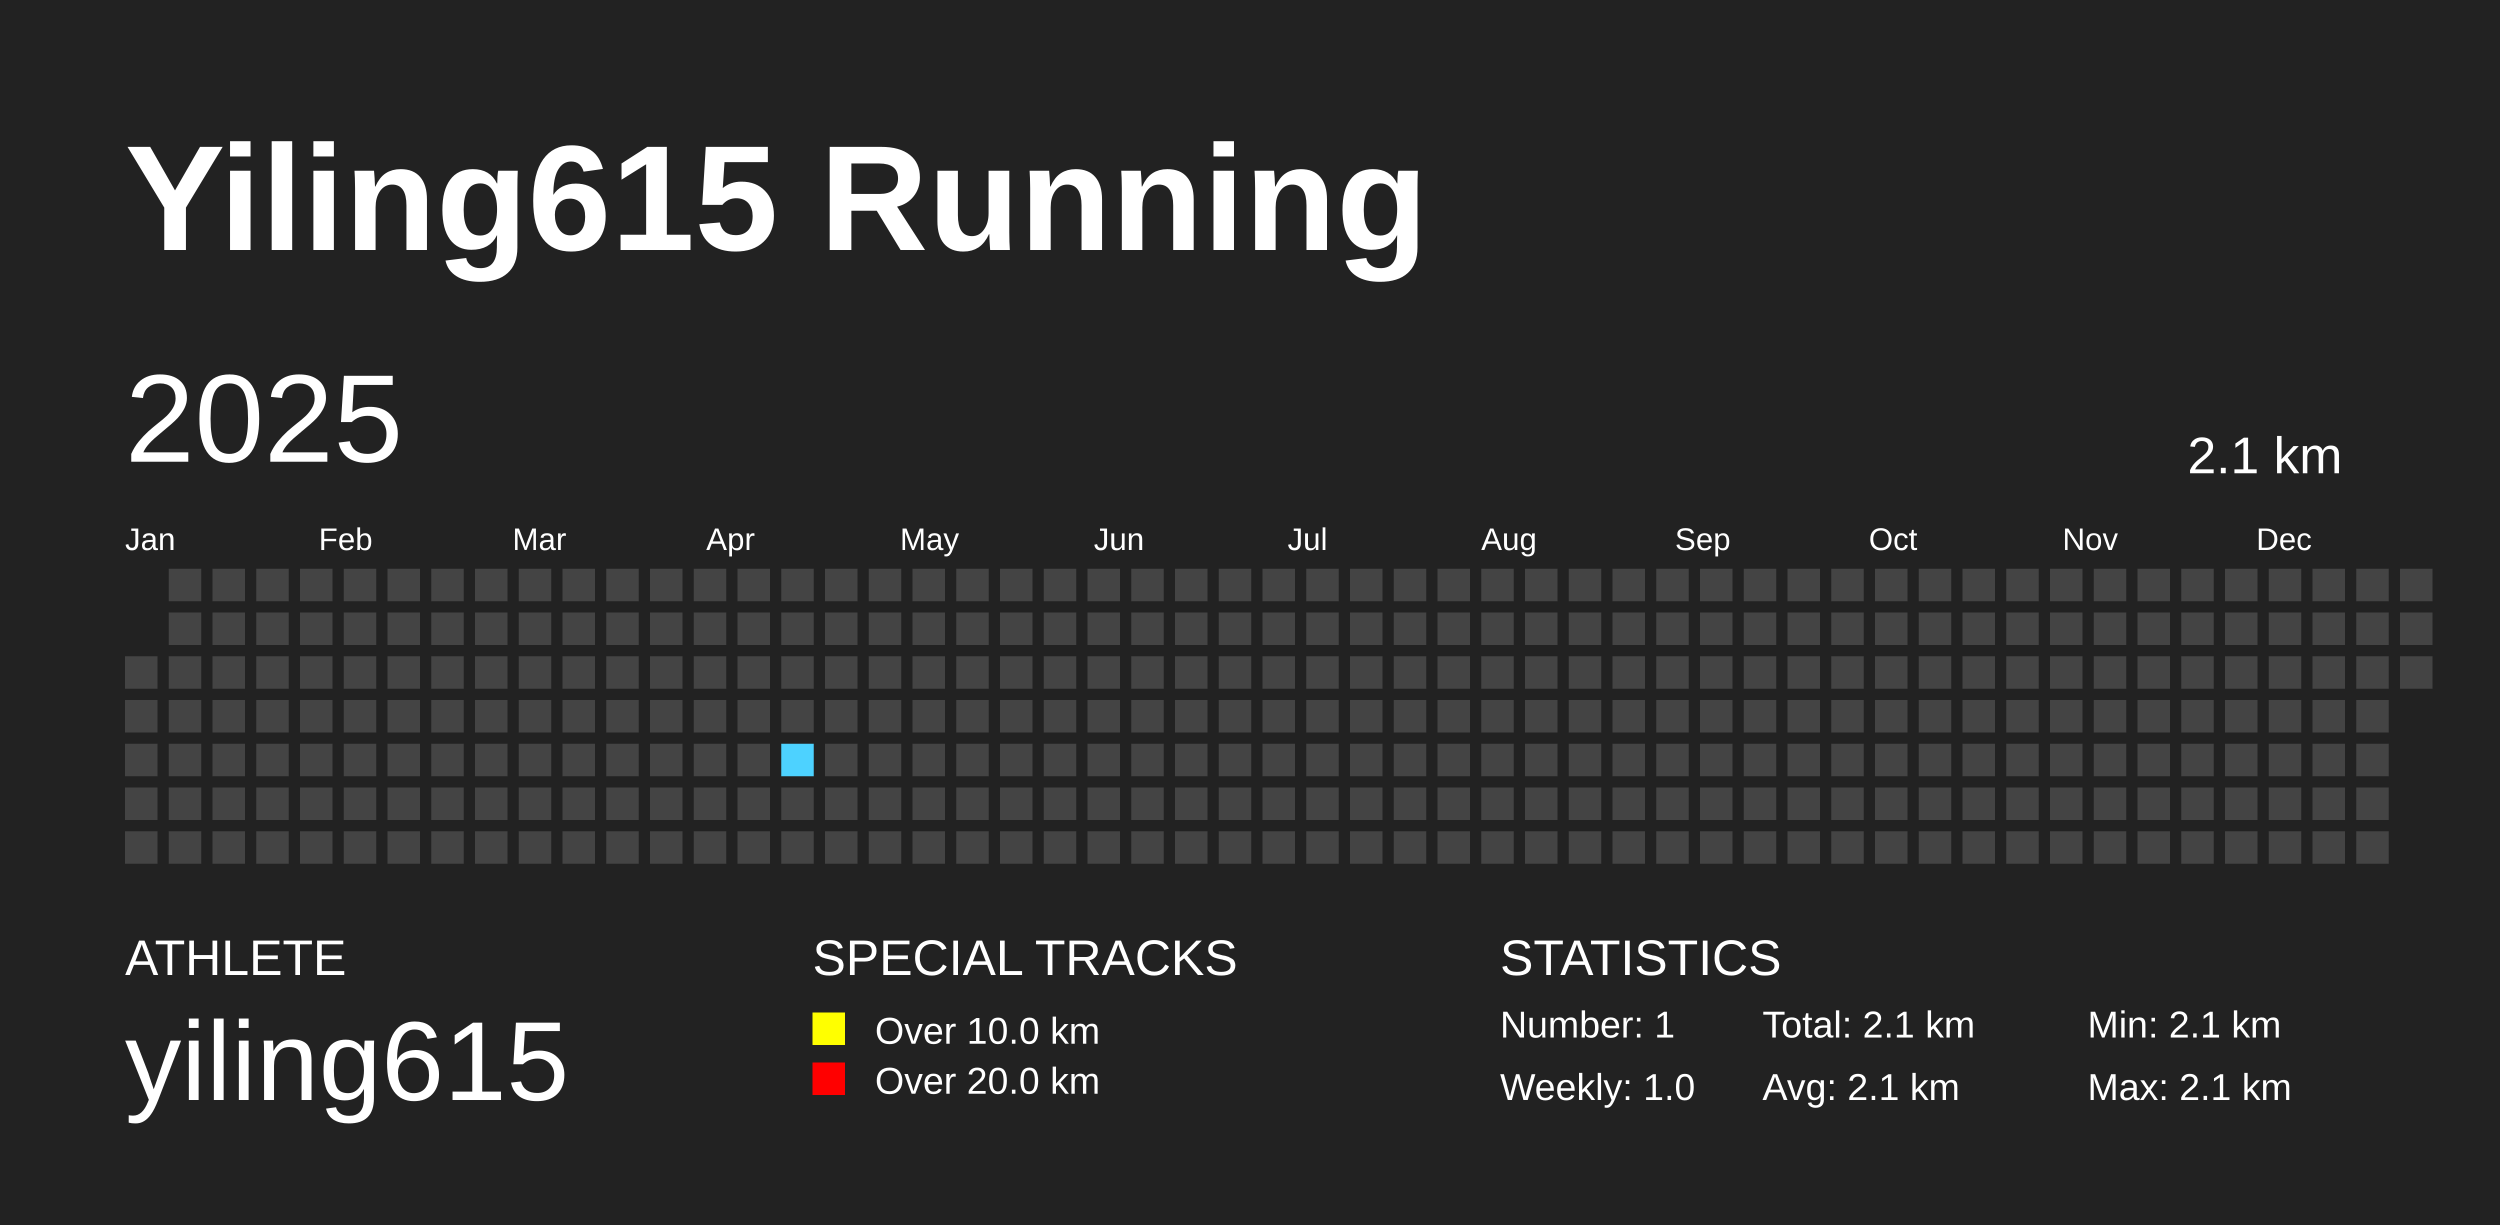
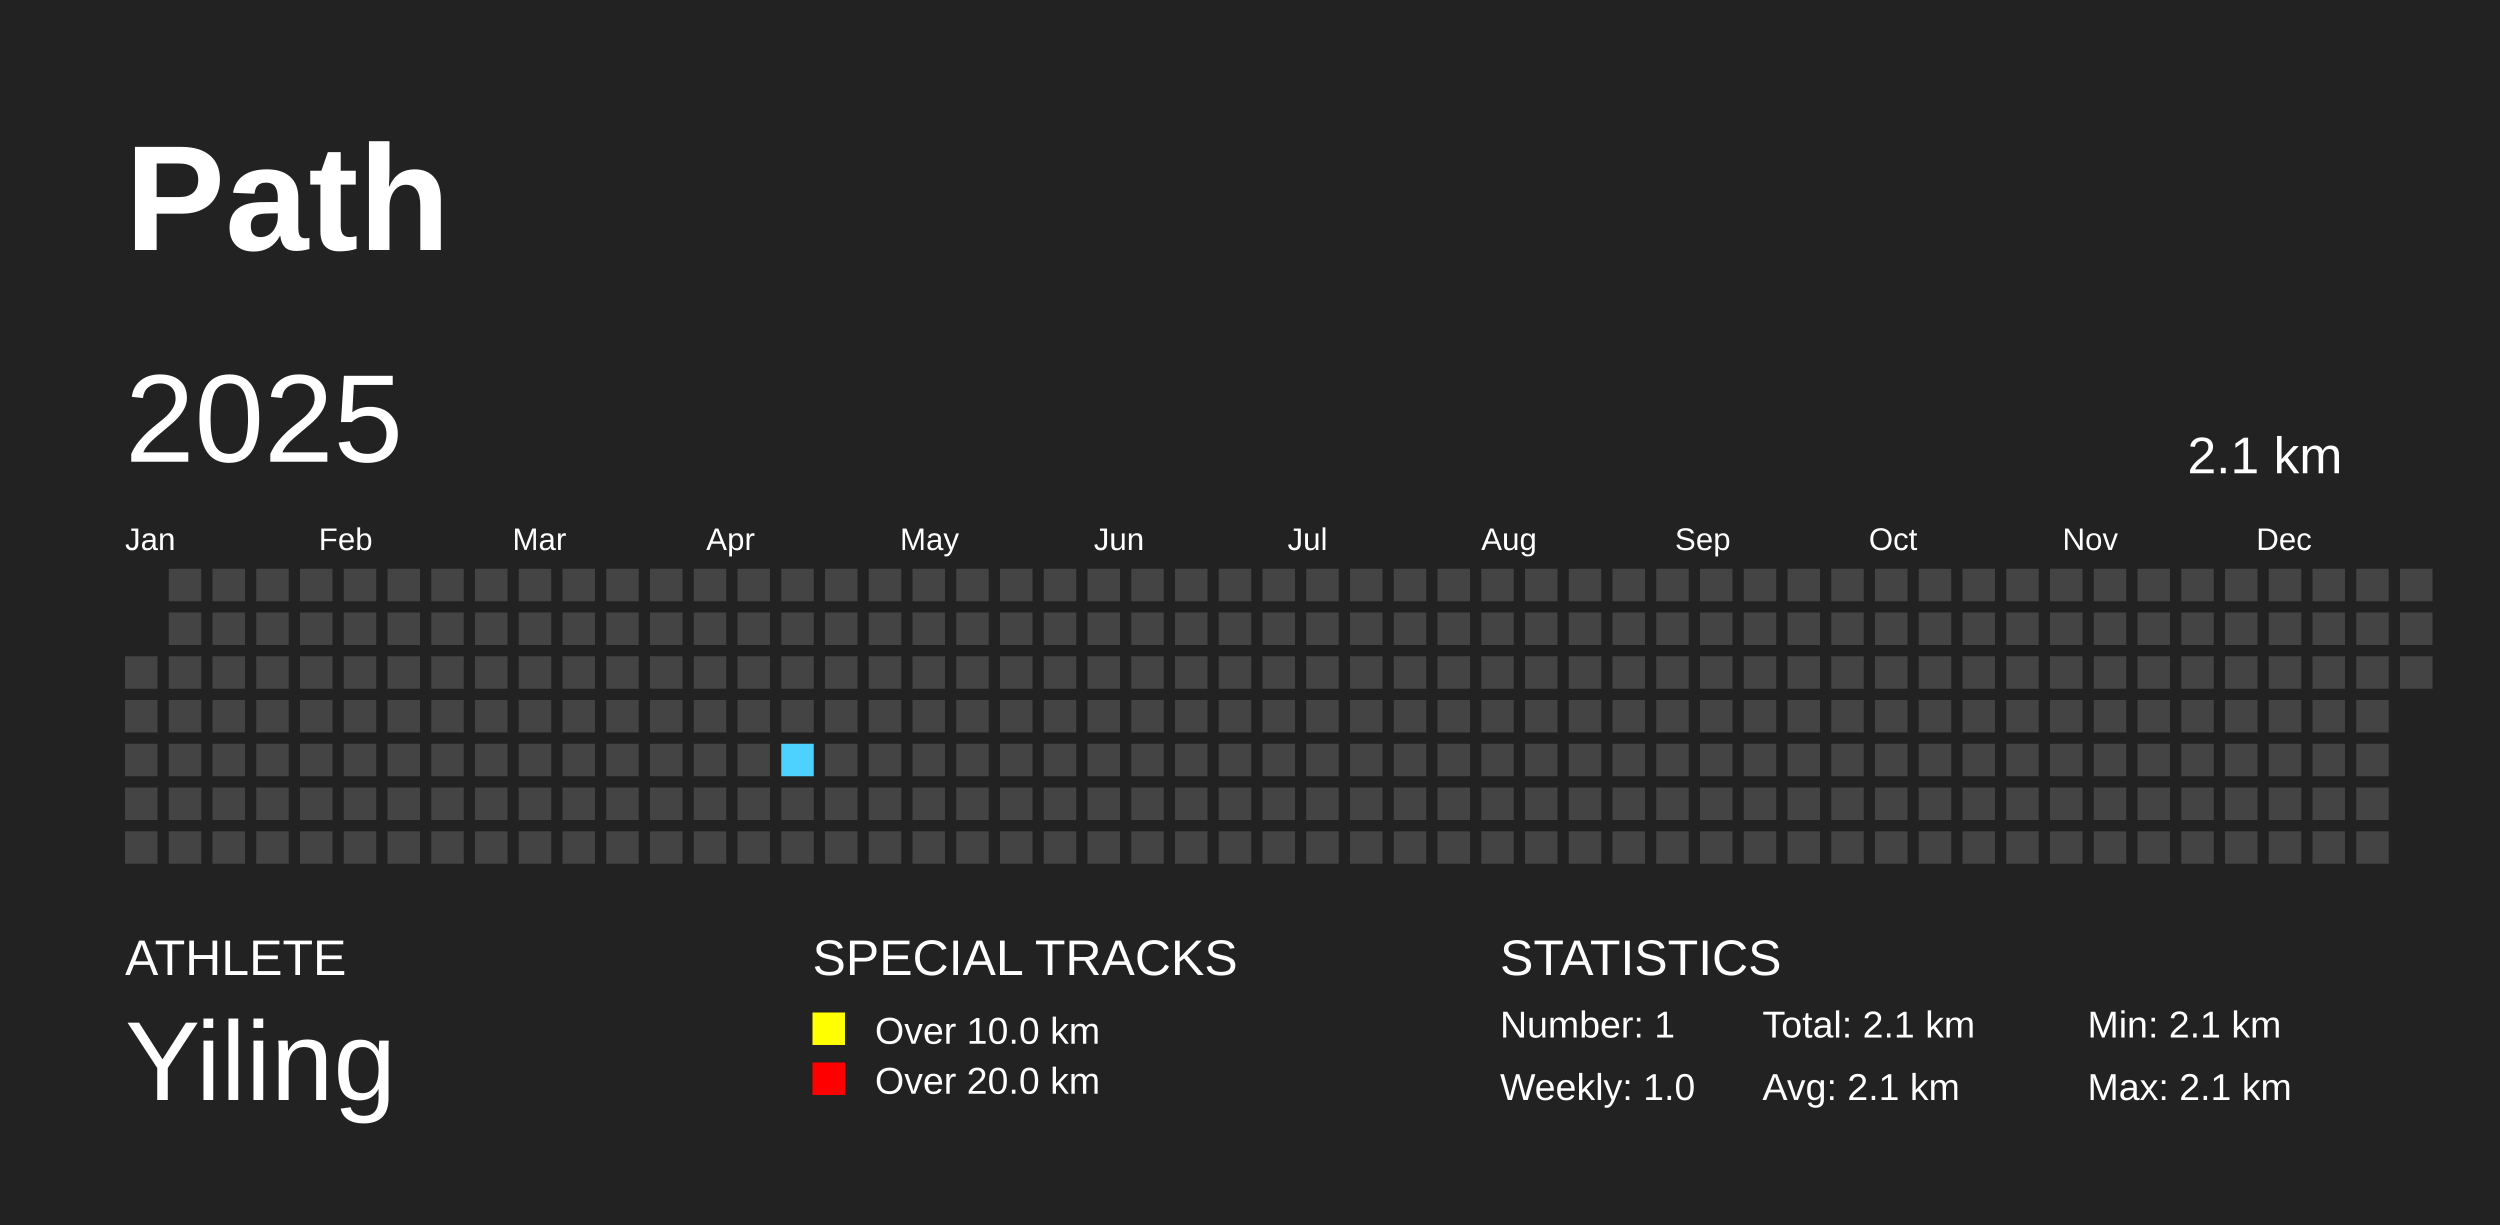
<svg xmlns="http://www.w3.org/2000/svg" baseProfile="full" height="98mm" version="1.1" viewBox="0,0,200,98" width="200mm">
  <defs />
  <rect fill="#222222" height="98" width="200" x="0" y="0" />
-   <text fill="#FFFFFF" style="font-size:12px; font-family:Arial; font-weight:bold;" x="10" y="20">Yiling615 Running</text>
+   <text fill="#FFFFFF" style="font-size:12px; font-family:Arial; font-weight:bold;" x="10" y="20">Path</text>
  <text fill="#FFFFFF" style="font-size:4px; font-family:Arial" x="10" y="78">ATHLETE</text>
-   <text fill="#FFFFFF" style="font-size:9px; font-family:Arial" x="10" y="88">yiling615</text>
+   <text fill="#FFFFFF" style="font-size:9px; font-family:Arial" x="10" y="88">Yiling</text>
  <text fill="#FFFFFF" style="font-size:4px; font-family:Arial" x="65" y="78">SPECIAL TRACKS</text>
  <rect fill="yellow" height="2.6" width="2.6" x="65" y="81" />
  <text fill="#FFFFFF" style="font-size:3px; font-family:Arial" x="70" y="83.5">Over 10.0 km</text>
  <rect fill="red" height="2.6" width="2.6" x="65" y="85" />
  <text fill="#FFFFFF" style="font-size:3px; font-family:Arial" x="70" y="87.5">Over 20.0 km</text>
  <text fill="#FFFFFF" style="font-size:4px; font-family:Arial" x="120" y="78">STATISTICS</text>
  <text fill="#FFFFFF" style="font-size:3px; font-family:Arial" x="120" y="83">Number: 1</text>
  <text fill="#FFFFFF" style="font-size:3px; font-family:Arial" x="120" y="88">Weekly: 1.0</text>
  <text fill="#FFFFFF" style="font-size:3px; font-family:Arial" x="141" y="83">Total: 2.1 km</text>
  <text fill="#FFFFFF" style="font-size:3px; font-family:Arial" x="141" y="88">Avg: 2.1 km</text>
  <text fill="#FFFFFF" style="font-size:3px; font-family:Arial" x="167" y="83">Min: 2.1 km</text>
  <text fill="#FFFFFF" style="font-size:3px; font-family:Arial" x="167" y="88">Max: 2.1 km</text>
  <text dominant-baseline="hanging" fill="#FFFFFF" style="font-size:10.0px; font-family:Arial;" x="10" y="30">2025</text>
  <text dominant-baseline="hanging" fill="#FFFFFF" style="font-size:4.125px; font-family:Arial;" x="175" y="35">2.1 km</text>
  <text fill="#FFFFFF" style="font-size:2.5px; font-family:Arial" x="10.0" y="44">Jan</text>
  <text fill="#FFFFFF" style="font-size:2.5px; font-family:Arial" x="25.5" y="44">Feb</text>
  <text fill="#FFFFFF" style="font-size:2.5px; font-family:Arial" x="41.0" y="44">Mar</text>
  <text fill="#FFFFFF" style="font-size:2.5px; font-family:Arial" x="56.5" y="44">Apr</text>
  <text fill="#FFFFFF" style="font-size:2.5px; font-family:Arial" x="72.0" y="44">May</text>
  <text fill="#FFFFFF" style="font-size:2.5px; font-family:Arial" x="87.5" y="44">Jun</text>
  <text fill="#FFFFFF" style="font-size:2.5px; font-family:Arial" x="103.0" y="44">Jul</text>
  <text fill="#FFFFFF" style="font-size:2.5px; font-family:Arial" x="118.5" y="44">Aug</text>
  <text fill="#FFFFFF" style="font-size:2.5px; font-family:Arial" x="134.0" y="44">Sep</text>
  <text fill="#FFFFFF" style="font-size:2.5px; font-family:Arial" x="149.5" y="44">Oct</text>
  <text fill="#FFFFFF" style="font-size:2.5px; font-family:Arial" x="165.0" y="44">Nov</text>
  <text fill="#FFFFFF" style="font-size:2.5px; font-family:Arial" x="180.5" y="44">Dec</text>
  <rect fill="#444444" height="2.6" width="2.6" x="10.0" y="52.5" />
  <rect fill="#444444" height="2.6" width="2.6" x="10.0" y="56.0" />
  <rect fill="#444444" height="2.6" width="2.6" x="10.0" y="59.5" />
  <rect fill="#444444" height="2.6" width="2.6" x="10.0" y="63.0" />
  <rect fill="#444444" height="2.6" width="2.6" x="10.0" y="66.5" />
  <rect fill="#444444" height="2.6" width="2.6" x="13.5" y="45.5" />
  <rect fill="#444444" height="2.6" width="2.6" x="13.5" y="49.0" />
  <rect fill="#444444" height="2.6" width="2.6" x="13.5" y="52.5" />
  <rect fill="#444444" height="2.6" width="2.6" x="13.5" y="56.0" />
  <rect fill="#444444" height="2.6" width="2.6" x="13.5" y="59.5" />
  <rect fill="#444444" height="2.6" width="2.6" x="13.5" y="63.0" />
  <rect fill="#444444" height="2.6" width="2.6" x="13.5" y="66.5" />
  <rect fill="#444444" height="2.6" width="2.6" x="17.0" y="45.5" />
  <rect fill="#444444" height="2.6" width="2.6" x="17.0" y="49.0" />
  <rect fill="#444444" height="2.6" width="2.6" x="17.0" y="52.5" />
  <rect fill="#444444" height="2.6" width="2.6" x="17.0" y="56.0" />
  <rect fill="#444444" height="2.6" width="2.6" x="17.0" y="59.5" />
  <rect fill="#444444" height="2.6" width="2.6" x="17.0" y="63.0" />
  <rect fill="#444444" height="2.6" width="2.6" x="17.0" y="66.5" />
  <rect fill="#444444" height="2.6" width="2.6" x="20.5" y="45.5" />
  <rect fill="#444444" height="2.6" width="2.6" x="20.5" y="49.0" />
  <rect fill="#444444" height="2.6" width="2.6" x="20.5" y="52.5" />
  <rect fill="#444444" height="2.6" width="2.6" x="20.5" y="56.0" />
  <rect fill="#444444" height="2.6" width="2.6" x="20.5" y="59.5" />
  <rect fill="#444444" height="2.6" width="2.6" x="20.5" y="63.0" />
  <rect fill="#444444" height="2.6" width="2.6" x="20.5" y="66.5" />
  <rect fill="#444444" height="2.6" width="2.6" x="24.0" y="45.5" />
  <rect fill="#444444" height="2.6" width="2.6" x="24.0" y="49.0" />
  <rect fill="#444444" height="2.6" width="2.6" x="24.0" y="52.5" />
  <rect fill="#444444" height="2.6" width="2.6" x="24.0" y="56.0" />
  <rect fill="#444444" height="2.6" width="2.6" x="24.0" y="59.5" />
  <rect fill="#444444" height="2.6" width="2.6" x="24.0" y="63.0" />
  <rect fill="#444444" height="2.6" width="2.6" x="24.0" y="66.5" />
  <rect fill="#444444" height="2.6" width="2.6" x="27.5" y="45.5" />
  <rect fill="#444444" height="2.6" width="2.6" x="27.5" y="49.0" />
  <rect fill="#444444" height="2.6" width="2.6" x="27.5" y="52.5" />
  <rect fill="#444444" height="2.6" width="2.6" x="27.5" y="56.0" />
  <rect fill="#444444" height="2.6" width="2.6" x="27.5" y="59.5" />
  <rect fill="#444444" height="2.6" width="2.6" x="27.5" y="63.0" />
  <rect fill="#444444" height="2.6" width="2.6" x="27.5" y="66.5" />
  <rect fill="#444444" height="2.6" width="2.6" x="31.0" y="45.5" />
  <rect fill="#444444" height="2.6" width="2.6" x="31.0" y="49.0" />
  <rect fill="#444444" height="2.6" width="2.6" x="31.0" y="52.5" />
  <rect fill="#444444" height="2.6" width="2.6" x="31.0" y="56.0" />
  <rect fill="#444444" height="2.6" width="2.6" x="31.0" y="59.5" />
  <rect fill="#444444" height="2.6" width="2.6" x="31.0" y="63.0" />
  <rect fill="#444444" height="2.6" width="2.6" x="31.0" y="66.5" />
  <rect fill="#444444" height="2.6" width="2.6" x="34.5" y="45.5" />
  <rect fill="#444444" height="2.6" width="2.6" x="34.5" y="49.0" />
  <rect fill="#444444" height="2.6" width="2.6" x="34.5" y="52.5" />
  <rect fill="#444444" height="2.6" width="2.6" x="34.5" y="56.0" />
  <rect fill="#444444" height="2.6" width="2.6" x="34.5" y="59.5" />
  <rect fill="#444444" height="2.6" width="2.6" x="34.5" y="63.0" />
  <rect fill="#444444" height="2.6" width="2.6" x="34.5" y="66.5" />
  <rect fill="#444444" height="2.6" width="2.6" x="38.0" y="45.5" />
  <rect fill="#444444" height="2.6" width="2.6" x="38.0" y="49.0" />
  <rect fill="#444444" height="2.6" width="2.6" x="38.0" y="52.5" />
  <rect fill="#444444" height="2.6" width="2.6" x="38.0" y="56.0" />
  <rect fill="#444444" height="2.6" width="2.6" x="38.0" y="59.5" />
  <rect fill="#444444" height="2.6" width="2.6" x="38.0" y="63.0" />
  <rect fill="#444444" height="2.6" width="2.6" x="38.0" y="66.5" />
  <rect fill="#444444" height="2.6" width="2.6" x="41.5" y="45.5" />
  <rect fill="#444444" height="2.6" width="2.6" x="41.5" y="49.0" />
  <rect fill="#444444" height="2.6" width="2.6" x="41.5" y="52.5" />
  <rect fill="#444444" height="2.6" width="2.6" x="41.5" y="56.0" />
  <rect fill="#444444" height="2.6" width="2.6" x="41.5" y="59.5" />
  <rect fill="#444444" height="2.6" width="2.6" x="41.5" y="63.0" />
  <rect fill="#444444" height="2.6" width="2.6" x="41.5" y="66.5" />
  <rect fill="#444444" height="2.6" width="2.6" x="45.0" y="45.5" />
  <rect fill="#444444" height="2.6" width="2.6" x="45.0" y="49.0" />
  <rect fill="#444444" height="2.6" width="2.6" x="45.0" y="52.5" />
  <rect fill="#444444" height="2.6" width="2.6" x="45.0" y="56.0" />
  <rect fill="#444444" height="2.6" width="2.6" x="45.0" y="59.5" />
  <rect fill="#444444" height="2.6" width="2.6" x="45.0" y="63.0" />
  <rect fill="#444444" height="2.6" width="2.6" x="45.0" y="66.5" />
  <rect fill="#444444" height="2.6" width="2.6" x="48.5" y="45.5" />
  <rect fill="#444444" height="2.6" width="2.6" x="48.5" y="49.0" />
  <rect fill="#444444" height="2.6" width="2.6" x="48.5" y="52.5" />
  <rect fill="#444444" height="2.6" width="2.6" x="48.5" y="56.0" />
  <rect fill="#444444" height="2.6" width="2.6" x="48.5" y="59.5" />
  <rect fill="#444444" height="2.6" width="2.6" x="48.5" y="63.0" />
  <rect fill="#444444" height="2.6" width="2.6" x="48.5" y="66.5" />
  <rect fill="#444444" height="2.6" width="2.6" x="52.0" y="45.5" />
  <rect fill="#444444" height="2.6" width="2.6" x="52.0" y="49.0" />
  <rect fill="#444444" height="2.6" width="2.6" x="52.0" y="52.5" />
  <rect fill="#444444" height="2.6" width="2.6" x="52.0" y="56.0" />
  <rect fill="#444444" height="2.6" width="2.6" x="52.0" y="59.5" />
  <rect fill="#444444" height="2.6" width="2.6" x="52.0" y="63.0" />
  <rect fill="#444444" height="2.6" width="2.6" x="52.0" y="66.5" />
  <rect fill="#444444" height="2.6" width="2.6" x="55.5" y="45.5" />
  <rect fill="#444444" height="2.6" width="2.6" x="55.5" y="49.0" />
  <rect fill="#444444" height="2.6" width="2.6" x="55.5" y="52.5" />
  <rect fill="#444444" height="2.6" width="2.6" x="55.5" y="56.0" />
  <rect fill="#444444" height="2.6" width="2.6" x="55.5" y="59.5" />
  <rect fill="#444444" height="2.6" width="2.6" x="55.5" y="63.0" />
  <rect fill="#444444" height="2.6" width="2.6" x="55.5" y="66.5" />
  <rect fill="#444444" height="2.6" width="2.6" x="59.0" y="45.5" />
  <rect fill="#444444" height="2.6" width="2.6" x="59.0" y="49.0" />
  <rect fill="#444444" height="2.6" width="2.6" x="59.0" y="52.5" />
  <rect fill="#444444" height="2.6" width="2.6" x="59.0" y="56.0" />
  <rect fill="#444444" height="2.6" width="2.6" x="59.0" y="59.5" />
  <rect fill="#444444" height="2.6" width="2.6" x="59.0" y="63.0" />
  <rect fill="#444444" height="2.6" width="2.6" x="59.0" y="66.5" />
  <rect fill="#444444" height="2.6" width="2.6" x="62.5" y="45.5" />
  <rect fill="#444444" height="2.6" width="2.6" x="62.5" y="49.0" />
  <rect fill="#444444" height="2.6" width="2.6" x="62.5" y="52.5" />
  <rect fill="#444444" height="2.6" width="2.6" x="62.5" y="56.0" />
  <rect fill="#4DD2FF" height="2.6" width="2.6" x="62.5" y="59.5" />
  <rect fill="#444444" height="2.6" width="2.6" x="62.5" y="63.0" />
  <rect fill="#444444" height="2.6" width="2.6" x="62.5" y="66.5" />
  <rect fill="#444444" height="2.6" width="2.6" x="66.0" y="45.5" />
  <rect fill="#444444" height="2.6" width="2.6" x="66.0" y="49.0" />
  <rect fill="#444444" height="2.6" width="2.6" x="66.0" y="52.5" />
  <rect fill="#444444" height="2.6" width="2.6" x="66.0" y="56.0" />
  <rect fill="#444444" height="2.6" width="2.6" x="66.0" y="59.5" />
  <rect fill="#444444" height="2.6" width="2.6" x="66.0" y="63.0" />
  <rect fill="#444444" height="2.6" width="2.6" x="66.0" y="66.5" />
  <rect fill="#444444" height="2.6" width="2.6" x="69.5" y="45.5" />
  <rect fill="#444444" height="2.6" width="2.6" x="69.5" y="49.0" />
  <rect fill="#444444" height="2.6" width="2.6" x="69.5" y="52.5" />
  <rect fill="#444444" height="2.6" width="2.6" x="69.5" y="56.0" />
  <rect fill="#444444" height="2.6" width="2.6" x="69.5" y="59.5" />
  <rect fill="#444444" height="2.6" width="2.6" x="69.5" y="63.0" />
  <rect fill="#444444" height="2.6" width="2.6" x="69.5" y="66.5" />
  <rect fill="#444444" height="2.6" width="2.6" x="73.0" y="45.5" />
  <rect fill="#444444" height="2.6" width="2.6" x="73.0" y="49.0" />
  <rect fill="#444444" height="2.6" width="2.6" x="73.0" y="52.5" />
  <rect fill="#444444" height="2.6" width="2.6" x="73.0" y="56.0" />
  <rect fill="#444444" height="2.6" width="2.6" x="73.0" y="59.5" />
  <rect fill="#444444" height="2.6" width="2.6" x="73.0" y="63.0" />
  <rect fill="#444444" height="2.6" width="2.6" x="73.0" y="66.5" />
  <rect fill="#444444" height="2.6" width="2.6" x="76.5" y="45.5" />
  <rect fill="#444444" height="2.6" width="2.6" x="76.5" y="49.0" />
  <rect fill="#444444" height="2.6" width="2.6" x="76.5" y="52.5" />
  <rect fill="#444444" height="2.6" width="2.6" x="76.5" y="56.0" />
  <rect fill="#444444" height="2.6" width="2.6" x="76.5" y="59.5" />
  <rect fill="#444444" height="2.6" width="2.6" x="76.5" y="63.0" />
  <rect fill="#444444" height="2.6" width="2.6" x="76.5" y="66.5" />
  <rect fill="#444444" height="2.6" width="2.6" x="80.0" y="45.5" />
  <rect fill="#444444" height="2.6" width="2.6" x="80.0" y="49.0" />
  <rect fill="#444444" height="2.6" width="2.6" x="80.0" y="52.5" />
  <rect fill="#444444" height="2.6" width="2.6" x="80.0" y="56.0" />
  <rect fill="#444444" height="2.6" width="2.6" x="80.0" y="59.5" />
  <rect fill="#444444" height="2.6" width="2.6" x="80.0" y="63.0" />
  <rect fill="#444444" height="2.6" width="2.6" x="80.0" y="66.5" />
  <rect fill="#444444" height="2.6" width="2.6" x="83.5" y="45.5" />
  <rect fill="#444444" height="2.6" width="2.6" x="83.5" y="49.0" />
  <rect fill="#444444" height="2.6" width="2.6" x="83.5" y="52.5" />
  <rect fill="#444444" height="2.6" width="2.6" x="83.5" y="56.0" />
  <rect fill="#444444" height="2.6" width="2.6" x="83.5" y="59.5" />
  <rect fill="#444444" height="2.6" width="2.6" x="83.5" y="63.0" />
  <rect fill="#444444" height="2.6" width="2.6" x="83.5" y="66.5" />
  <rect fill="#444444" height="2.6" width="2.6" x="87.0" y="45.5" />
  <rect fill="#444444" height="2.6" width="2.6" x="87.0" y="49.0" />
  <rect fill="#444444" height="2.6" width="2.6" x="87.0" y="52.5" />
  <rect fill="#444444" height="2.6" width="2.6" x="87.0" y="56.0" />
  <rect fill="#444444" height="2.6" width="2.6" x="87.0" y="59.5" />
  <rect fill="#444444" height="2.6" width="2.6" x="87.0" y="63.0" />
  <rect fill="#444444" height="2.6" width="2.6" x="87.0" y="66.5" />
  <rect fill="#444444" height="2.6" width="2.6" x="90.5" y="45.5" />
  <rect fill="#444444" height="2.6" width="2.6" x="90.5" y="49.0" />
  <rect fill="#444444" height="2.6" width="2.6" x="90.5" y="52.5" />
  <rect fill="#444444" height="2.6" width="2.6" x="90.5" y="56.0" />
  <rect fill="#444444" height="2.6" width="2.6" x="90.5" y="59.5" />
  <rect fill="#444444" height="2.6" width="2.6" x="90.5" y="63.0" />
  <rect fill="#444444" height="2.6" width="2.6" x="90.5" y="66.5" />
  <rect fill="#444444" height="2.6" width="2.6" x="94.0" y="45.5" />
  <rect fill="#444444" height="2.6" width="2.6" x="94.0" y="49.0" />
  <rect fill="#444444" height="2.6" width="2.6" x="94.0" y="52.5" />
  <rect fill="#444444" height="2.6" width="2.6" x="94.0" y="56.0" />
  <rect fill="#444444" height="2.6" width="2.6" x="94.0" y="59.5" />
  <rect fill="#444444" height="2.6" width="2.6" x="94.0" y="63.0" />
  <rect fill="#444444" height="2.6" width="2.6" x="94.0" y="66.5" />
  <rect fill="#444444" height="2.6" width="2.6" x="97.5" y="45.5" />
  <rect fill="#444444" height="2.6" width="2.6" x="97.5" y="49.0" />
  <rect fill="#444444" height="2.6" width="2.6" x="97.5" y="52.5" />
  <rect fill="#444444" height="2.6" width="2.6" x="97.5" y="56.0" />
  <rect fill="#444444" height="2.6" width="2.6" x="97.5" y="59.5" />
  <rect fill="#444444" height="2.6" width="2.6" x="97.5" y="63.0" />
  <rect fill="#444444" height="2.6" width="2.6" x="97.5" y="66.5" />
  <rect fill="#444444" height="2.6" width="2.6" x="101.0" y="45.5" />
  <rect fill="#444444" height="2.6" width="2.6" x="101.0" y="49.0" />
  <rect fill="#444444" height="2.6" width="2.6" x="101.0" y="52.5" />
  <rect fill="#444444" height="2.6" width="2.6" x="101.0" y="56.0" />
  <rect fill="#444444" height="2.6" width="2.6" x="101.0" y="59.5" />
  <rect fill="#444444" height="2.6" width="2.6" x="101.0" y="63.0" />
  <rect fill="#444444" height="2.6" width="2.6" x="101.0" y="66.5" />
  <rect fill="#444444" height="2.6" width="2.6" x="104.5" y="45.5" />
  <rect fill="#444444" height="2.6" width="2.6" x="104.5" y="49.0" />
  <rect fill="#444444" height="2.6" width="2.6" x="104.5" y="52.5" />
  <rect fill="#444444" height="2.6" width="2.6" x="104.5" y="56.0" />
  <rect fill="#444444" height="2.6" width="2.6" x="104.5" y="59.5" />
  <rect fill="#444444" height="2.6" width="2.6" x="104.5" y="63.0" />
  <rect fill="#444444" height="2.6" width="2.6" x="104.5" y="66.5" />
  <rect fill="#444444" height="2.6" width="2.6" x="108.0" y="45.5" />
  <rect fill="#444444" height="2.6" width="2.6" x="108.0" y="49.0" />
  <rect fill="#444444" height="2.6" width="2.6" x="108.0" y="52.5" />
  <rect fill="#444444" height="2.6" width="2.6" x="108.0" y="56.0" />
  <rect fill="#444444" height="2.6" width="2.6" x="108.0" y="59.5" />
  <rect fill="#444444" height="2.6" width="2.6" x="108.0" y="63.0" />
  <rect fill="#444444" height="2.6" width="2.6" x="108.0" y="66.5" />
  <rect fill="#444444" height="2.6" width="2.6" x="111.5" y="45.5" />
  <rect fill="#444444" height="2.6" width="2.6" x="111.5" y="49.0" />
  <rect fill="#444444" height="2.6" width="2.6" x="111.5" y="52.5" />
  <rect fill="#444444" height="2.6" width="2.6" x="111.5" y="56.0" />
  <rect fill="#444444" height="2.6" width="2.6" x="111.5" y="59.5" />
  <rect fill="#444444" height="2.6" width="2.6" x="111.5" y="63.0" />
  <rect fill="#444444" height="2.6" width="2.6" x="111.5" y="66.5" />
  <rect fill="#444444" height="2.6" width="2.6" x="115.0" y="45.5" />
  <rect fill="#444444" height="2.6" width="2.6" x="115.0" y="49.0" />
  <rect fill="#444444" height="2.6" width="2.6" x="115.0" y="52.5" />
  <rect fill="#444444" height="2.6" width="2.6" x="115.0" y="56.0" />
  <rect fill="#444444" height="2.6" width="2.6" x="115.0" y="59.5" />
  <rect fill="#444444" height="2.6" width="2.6" x="115.0" y="63.0" />
  <rect fill="#444444" height="2.6" width="2.6" x="115.0" y="66.5" />
  <rect fill="#444444" height="2.6" width="2.6" x="118.5" y="45.5" />
  <rect fill="#444444" height="2.6" width="2.6" x="118.5" y="49.0" />
  <rect fill="#444444" height="2.6" width="2.6" x="118.5" y="52.5" />
  <rect fill="#444444" height="2.6" width="2.6" x="118.5" y="56.0" />
  <rect fill="#444444" height="2.6" width="2.6" x="118.5" y="59.5" />
  <rect fill="#444444" height="2.6" width="2.6" x="118.5" y="63.0" />
  <rect fill="#444444" height="2.6" width="2.6" x="118.5" y="66.5" />
  <rect fill="#444444" height="2.6" width="2.6" x="122.0" y="45.5" />
  <rect fill="#444444" height="2.6" width="2.6" x="122.0" y="49.0" />
  <rect fill="#444444" height="2.6" width="2.6" x="122.0" y="52.5" />
  <rect fill="#444444" height="2.6" width="2.6" x="122.0" y="56.0" />
  <rect fill="#444444" height="2.6" width="2.6" x="122.0" y="59.5" />
  <rect fill="#444444" height="2.6" width="2.6" x="122.0" y="63.0" />
  <rect fill="#444444" height="2.6" width="2.6" x="122.0" y="66.5" />
  <rect fill="#444444" height="2.6" width="2.6" x="125.5" y="45.5" />
  <rect fill="#444444" height="2.6" width="2.6" x="125.5" y="49.0" />
  <rect fill="#444444" height="2.6" width="2.6" x="125.5" y="52.5" />
  <rect fill="#444444" height="2.6" width="2.6" x="125.5" y="56.0" />
  <rect fill="#444444" height="2.6" width="2.6" x="125.5" y="59.5" />
  <rect fill="#444444" height="2.6" width="2.6" x="125.5" y="63.0" />
  <rect fill="#444444" height="2.6" width="2.6" x="125.5" y="66.5" />
  <rect fill="#444444" height="2.6" width="2.6" x="129.0" y="45.5" />
  <rect fill="#444444" height="2.6" width="2.6" x="129.0" y="49.0" />
  <rect fill="#444444" height="2.6" width="2.6" x="129.0" y="52.5" />
  <rect fill="#444444" height="2.6" width="2.6" x="129.0" y="56.0" />
  <rect fill="#444444" height="2.6" width="2.6" x="129.0" y="59.5" />
  <rect fill="#444444" height="2.6" width="2.6" x="129.0" y="63.0" />
  <rect fill="#444444" height="2.6" width="2.6" x="129.0" y="66.5" />
  <rect fill="#444444" height="2.6" width="2.6" x="132.5" y="45.5" />
  <rect fill="#444444" height="2.6" width="2.6" x="132.5" y="49.0" />
  <rect fill="#444444" height="2.6" width="2.6" x="132.5" y="52.5" />
  <rect fill="#444444" height="2.6" width="2.6" x="132.5" y="56.0" />
  <rect fill="#444444" height="2.6" width="2.6" x="132.5" y="59.5" />
  <rect fill="#444444" height="2.6" width="2.6" x="132.5" y="63.0" />
  <rect fill="#444444" height="2.6" width="2.6" x="132.5" y="66.5" />
  <rect fill="#444444" height="2.6" width="2.6" x="136.0" y="45.5" />
  <rect fill="#444444" height="2.6" width="2.6" x="136.0" y="49.0" />
  <rect fill="#444444" height="2.6" width="2.6" x="136.0" y="52.5" />
  <rect fill="#444444" height="2.6" width="2.6" x="136.0" y="56.0" />
  <rect fill="#444444" height="2.6" width="2.6" x="136.0" y="59.5" />
  <rect fill="#444444" height="2.6" width="2.6" x="136.0" y="63.0" />
  <rect fill="#444444" height="2.6" width="2.6" x="136.0" y="66.5" />
  <rect fill="#444444" height="2.6" width="2.6" x="139.5" y="45.5" />
  <rect fill="#444444" height="2.6" width="2.6" x="139.5" y="49.0" />
  <rect fill="#444444" height="2.6" width="2.6" x="139.5" y="52.5" />
  <rect fill="#444444" height="2.6" width="2.6" x="139.5" y="56.0" />
  <rect fill="#444444" height="2.6" width="2.6" x="139.5" y="59.5" />
  <rect fill="#444444" height="2.6" width="2.6" x="139.5" y="63.0" />
  <rect fill="#444444" height="2.6" width="2.6" x="139.5" y="66.5" />
  <rect fill="#444444" height="2.6" width="2.6" x="143.0" y="45.5" />
  <rect fill="#444444" height="2.6" width="2.6" x="143.0" y="49.0" />
  <rect fill="#444444" height="2.6" width="2.6" x="143.0" y="52.5" />
  <rect fill="#444444" height="2.6" width="2.6" x="143.0" y="56.0" />
  <rect fill="#444444" height="2.6" width="2.6" x="143.0" y="59.5" />
  <rect fill="#444444" height="2.6" width="2.6" x="143.0" y="63.0" />
  <rect fill="#444444" height="2.6" width="2.6" x="143.0" y="66.5" />
  <rect fill="#444444" height="2.6" width="2.6" x="146.5" y="45.5" />
  <rect fill="#444444" height="2.6" width="2.6" x="146.5" y="49.0" />
  <rect fill="#444444" height="2.6" width="2.6" x="146.5" y="52.5" />
  <rect fill="#444444" height="2.6" width="2.6" x="146.5" y="56.0" />
  <rect fill="#444444" height="2.6" width="2.6" x="146.5" y="59.5" />
  <rect fill="#444444" height="2.6" width="2.6" x="146.5" y="63.0" />
  <rect fill="#444444" height="2.6" width="2.6" x="146.5" y="66.5" />
  <rect fill="#444444" height="2.6" width="2.6" x="150.0" y="45.5" />
  <rect fill="#444444" height="2.6" width="2.6" x="150.0" y="49.0" />
  <rect fill="#444444" height="2.6" width="2.6" x="150.0" y="52.5" />
  <rect fill="#444444" height="2.6" width="2.6" x="150.0" y="56.0" />
  <rect fill="#444444" height="2.6" width="2.6" x="150.0" y="59.5" />
  <rect fill="#444444" height="2.6" width="2.6" x="150.0" y="63.0" />
  <rect fill="#444444" height="2.6" width="2.6" x="150.0" y="66.5" />
  <rect fill="#444444" height="2.6" width="2.6" x="153.5" y="45.5" />
  <rect fill="#444444" height="2.6" width="2.6" x="153.5" y="49.0" />
  <rect fill="#444444" height="2.6" width="2.6" x="153.5" y="52.5" />
  <rect fill="#444444" height="2.6" width="2.6" x="153.5" y="56.0" />
  <rect fill="#444444" height="2.6" width="2.6" x="153.5" y="59.5" />
  <rect fill="#444444" height="2.6" width="2.6" x="153.5" y="63.0" />
  <rect fill="#444444" height="2.6" width="2.6" x="153.5" y="66.5" />
  <rect fill="#444444" height="2.6" width="2.6" x="157.0" y="45.5" />
  <rect fill="#444444" height="2.6" width="2.6" x="157.0" y="49.0" />
  <rect fill="#444444" height="2.6" width="2.6" x="157.0" y="52.5" />
  <rect fill="#444444" height="2.6" width="2.6" x="157.0" y="56.0" />
  <rect fill="#444444" height="2.6" width="2.6" x="157.0" y="59.5" />
  <rect fill="#444444" height="2.6" width="2.6" x="157.0" y="63.0" />
  <rect fill="#444444" height="2.6" width="2.6" x="157.0" y="66.5" />
  <rect fill="#444444" height="2.6" width="2.6" x="160.5" y="45.5" />
  <rect fill="#444444" height="2.6" width="2.6" x="160.5" y="49.0" />
  <rect fill="#444444" height="2.6" width="2.6" x="160.5" y="52.5" />
  <rect fill="#444444" height="2.6" width="2.6" x="160.5" y="56.0" />
  <rect fill="#444444" height="2.6" width="2.6" x="160.5" y="59.5" />
  <rect fill="#444444" height="2.6" width="2.6" x="160.5" y="63.0" />
  <rect fill="#444444" height="2.6" width="2.6" x="160.5" y="66.5" />
  <rect fill="#444444" height="2.6" width="2.6" x="164.0" y="45.5" />
  <rect fill="#444444" height="2.6" width="2.6" x="164.0" y="49.0" />
  <rect fill="#444444" height="2.6" width="2.6" x="164.0" y="52.5" />
  <rect fill="#444444" height="2.6" width="2.6" x="164.0" y="56.0" />
  <rect fill="#444444" height="2.6" width="2.6" x="164.0" y="59.5" />
  <rect fill="#444444" height="2.6" width="2.6" x="164.0" y="63.0" />
  <rect fill="#444444" height="2.6" width="2.6" x="164.0" y="66.5" />
  <rect fill="#444444" height="2.6" width="2.6" x="167.5" y="45.5" />
  <rect fill="#444444" height="2.6" width="2.6" x="167.5" y="49.0" />
  <rect fill="#444444" height="2.6" width="2.6" x="167.5" y="52.5" />
  <rect fill="#444444" height="2.6" width="2.6" x="167.5" y="56.0" />
  <rect fill="#444444" height="2.6" width="2.6" x="167.5" y="59.5" />
  <rect fill="#444444" height="2.6" width="2.6" x="167.5" y="63.0" />
  <rect fill="#444444" height="2.6" width="2.6" x="167.5" y="66.5" />
  <rect fill="#444444" height="2.6" width="2.6" x="171.0" y="45.5" />
  <rect fill="#444444" height="2.6" width="2.6" x="171.0" y="49.0" />
  <rect fill="#444444" height="2.6" width="2.6" x="171.0" y="52.5" />
  <rect fill="#444444" height="2.6" width="2.6" x="171.0" y="56.0" />
  <rect fill="#444444" height="2.6" width="2.6" x="171.0" y="59.5" />
  <rect fill="#444444" height="2.6" width="2.6" x="171.0" y="63.0" />
  <rect fill="#444444" height="2.6" width="2.6" x="171.0" y="66.5" />
  <rect fill="#444444" height="2.6" width="2.6" x="174.5" y="45.5" />
  <rect fill="#444444" height="2.6" width="2.6" x="174.5" y="49.0" />
  <rect fill="#444444" height="2.6" width="2.6" x="174.5" y="52.5" />
  <rect fill="#444444" height="2.6" width="2.6" x="174.5" y="56.0" />
  <rect fill="#444444" height="2.6" width="2.6" x="174.5" y="59.5" />
  <rect fill="#444444" height="2.6" width="2.6" x="174.5" y="63.0" />
  <rect fill="#444444" height="2.6" width="2.6" x="174.5" y="66.5" />
  <rect fill="#444444" height="2.6" width="2.6" x="178.0" y="45.5" />
  <rect fill="#444444" height="2.6" width="2.6" x="178.0" y="49.0" />
  <rect fill="#444444" height="2.6" width="2.6" x="178.0" y="52.5" />
  <rect fill="#444444" height="2.6" width="2.6" x="178.0" y="56.0" />
  <rect fill="#444444" height="2.6" width="2.6" x="178.0" y="59.5" />
  <rect fill="#444444" height="2.6" width="2.6" x="178.0" y="63.0" />
  <rect fill="#444444" height="2.6" width="2.6" x="178.0" y="66.5" />
  <rect fill="#444444" height="2.6" width="2.6" x="181.5" y="45.5" />
  <rect fill="#444444" height="2.6" width="2.6" x="181.5" y="49.0" />
  <rect fill="#444444" height="2.6" width="2.6" x="181.5" y="52.5" />
  <rect fill="#444444" height="2.6" width="2.6" x="181.5" y="56.0" />
  <rect fill="#444444" height="2.6" width="2.6" x="181.5" y="59.5" />
  <rect fill="#444444" height="2.6" width="2.6" x="181.5" y="63.0" />
  <rect fill="#444444" height="2.6" width="2.6" x="181.5" y="66.5" />
  <rect fill="#444444" height="2.6" width="2.6" x="185.0" y="45.5" />
  <rect fill="#444444" height="2.6" width="2.6" x="185.0" y="49.0" />
  <rect fill="#444444" height="2.6" width="2.6" x="185.0" y="52.5" />
  <rect fill="#444444" height="2.6" width="2.6" x="185.0" y="56.0" />
  <rect fill="#444444" height="2.6" width="2.6" x="185.0" y="59.5" />
  <rect fill="#444444" height="2.6" width="2.6" x="185.0" y="63.0" />
  <rect fill="#444444" height="2.6" width="2.6" x="185.0" y="66.5" />
  <rect fill="#444444" height="2.6" width="2.6" x="188.5" y="45.5" />
  <rect fill="#444444" height="2.6" width="2.6" x="188.5" y="49.0" />
  <rect fill="#444444" height="2.6" width="2.6" x="188.5" y="52.5" />
  <rect fill="#444444" height="2.6" width="2.6" x="188.5" y="56.0" />
  <rect fill="#444444" height="2.6" width="2.6" x="188.5" y="59.5" />
  <rect fill="#444444" height="2.6" width="2.6" x="188.5" y="63.0" />
  <rect fill="#444444" height="2.6" width="2.6" x="188.5" y="66.5" />
  <rect fill="#444444" height="2.6" width="2.6" x="192.0" y="45.5" />
  <rect fill="#444444" height="2.6" width="2.6" x="192.0" y="49.0" />
  <rect fill="#444444" height="2.6" width="2.6" x="192.0" y="52.5" />
</svg>
